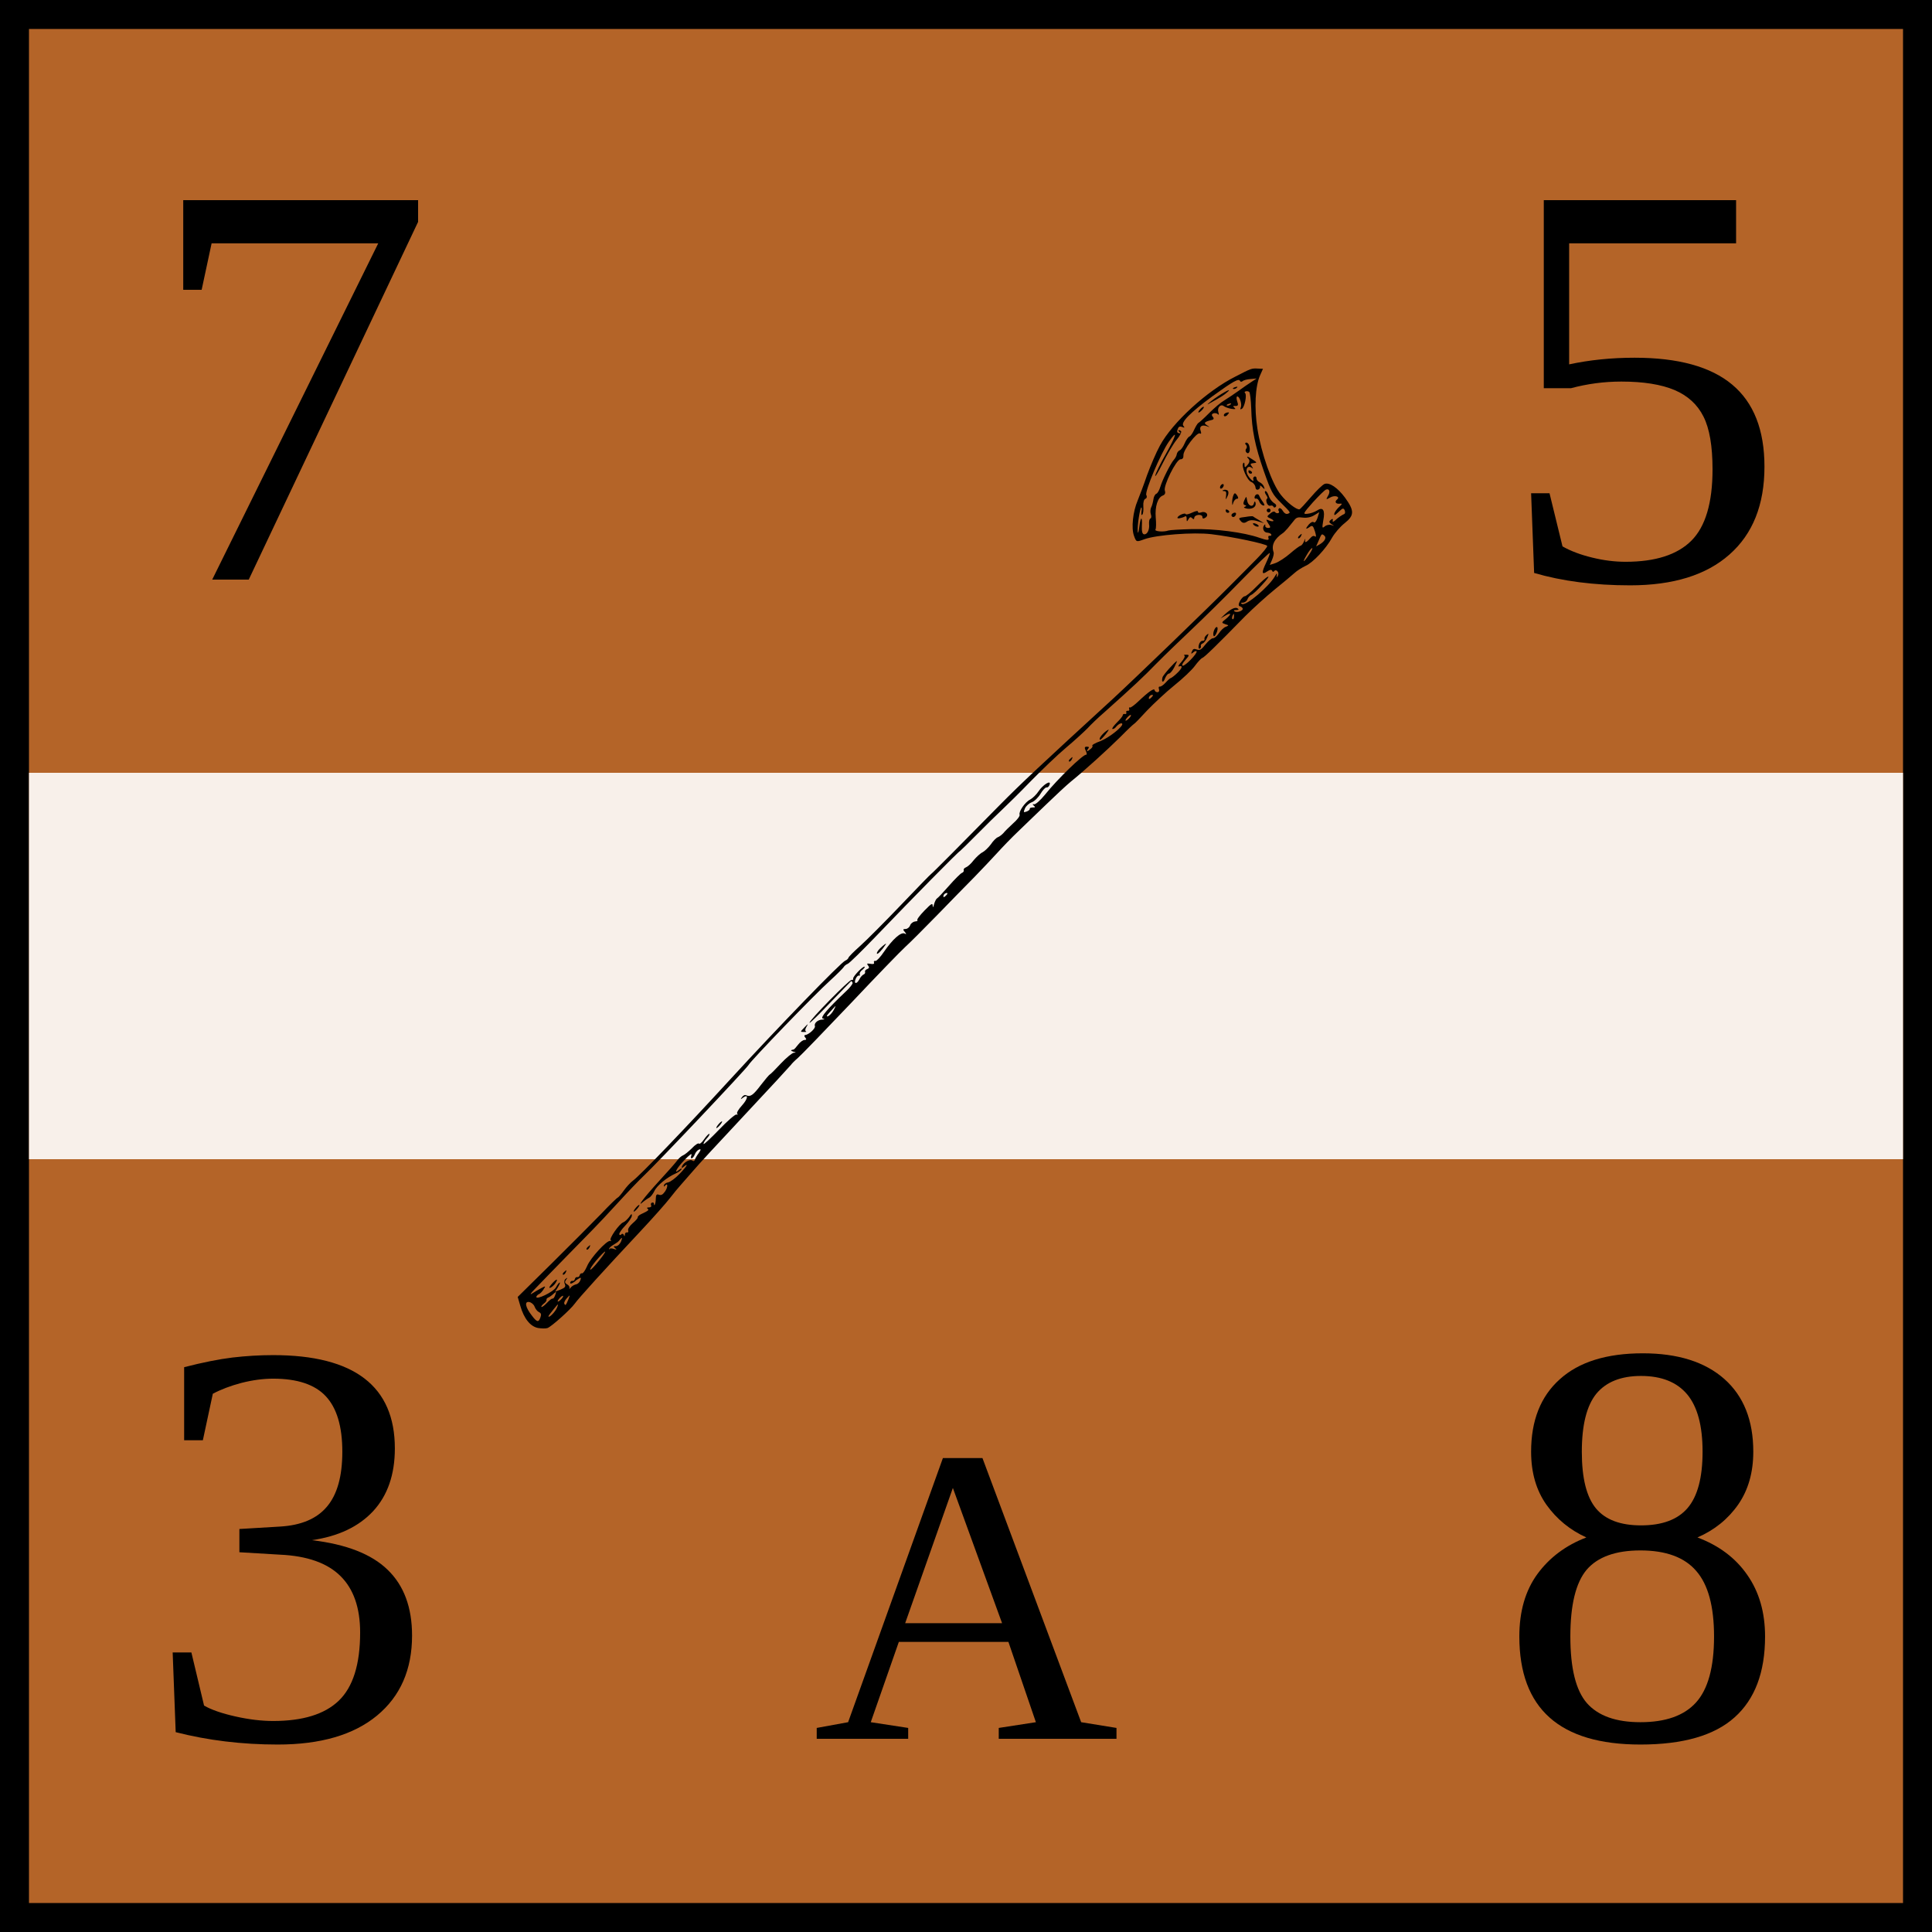
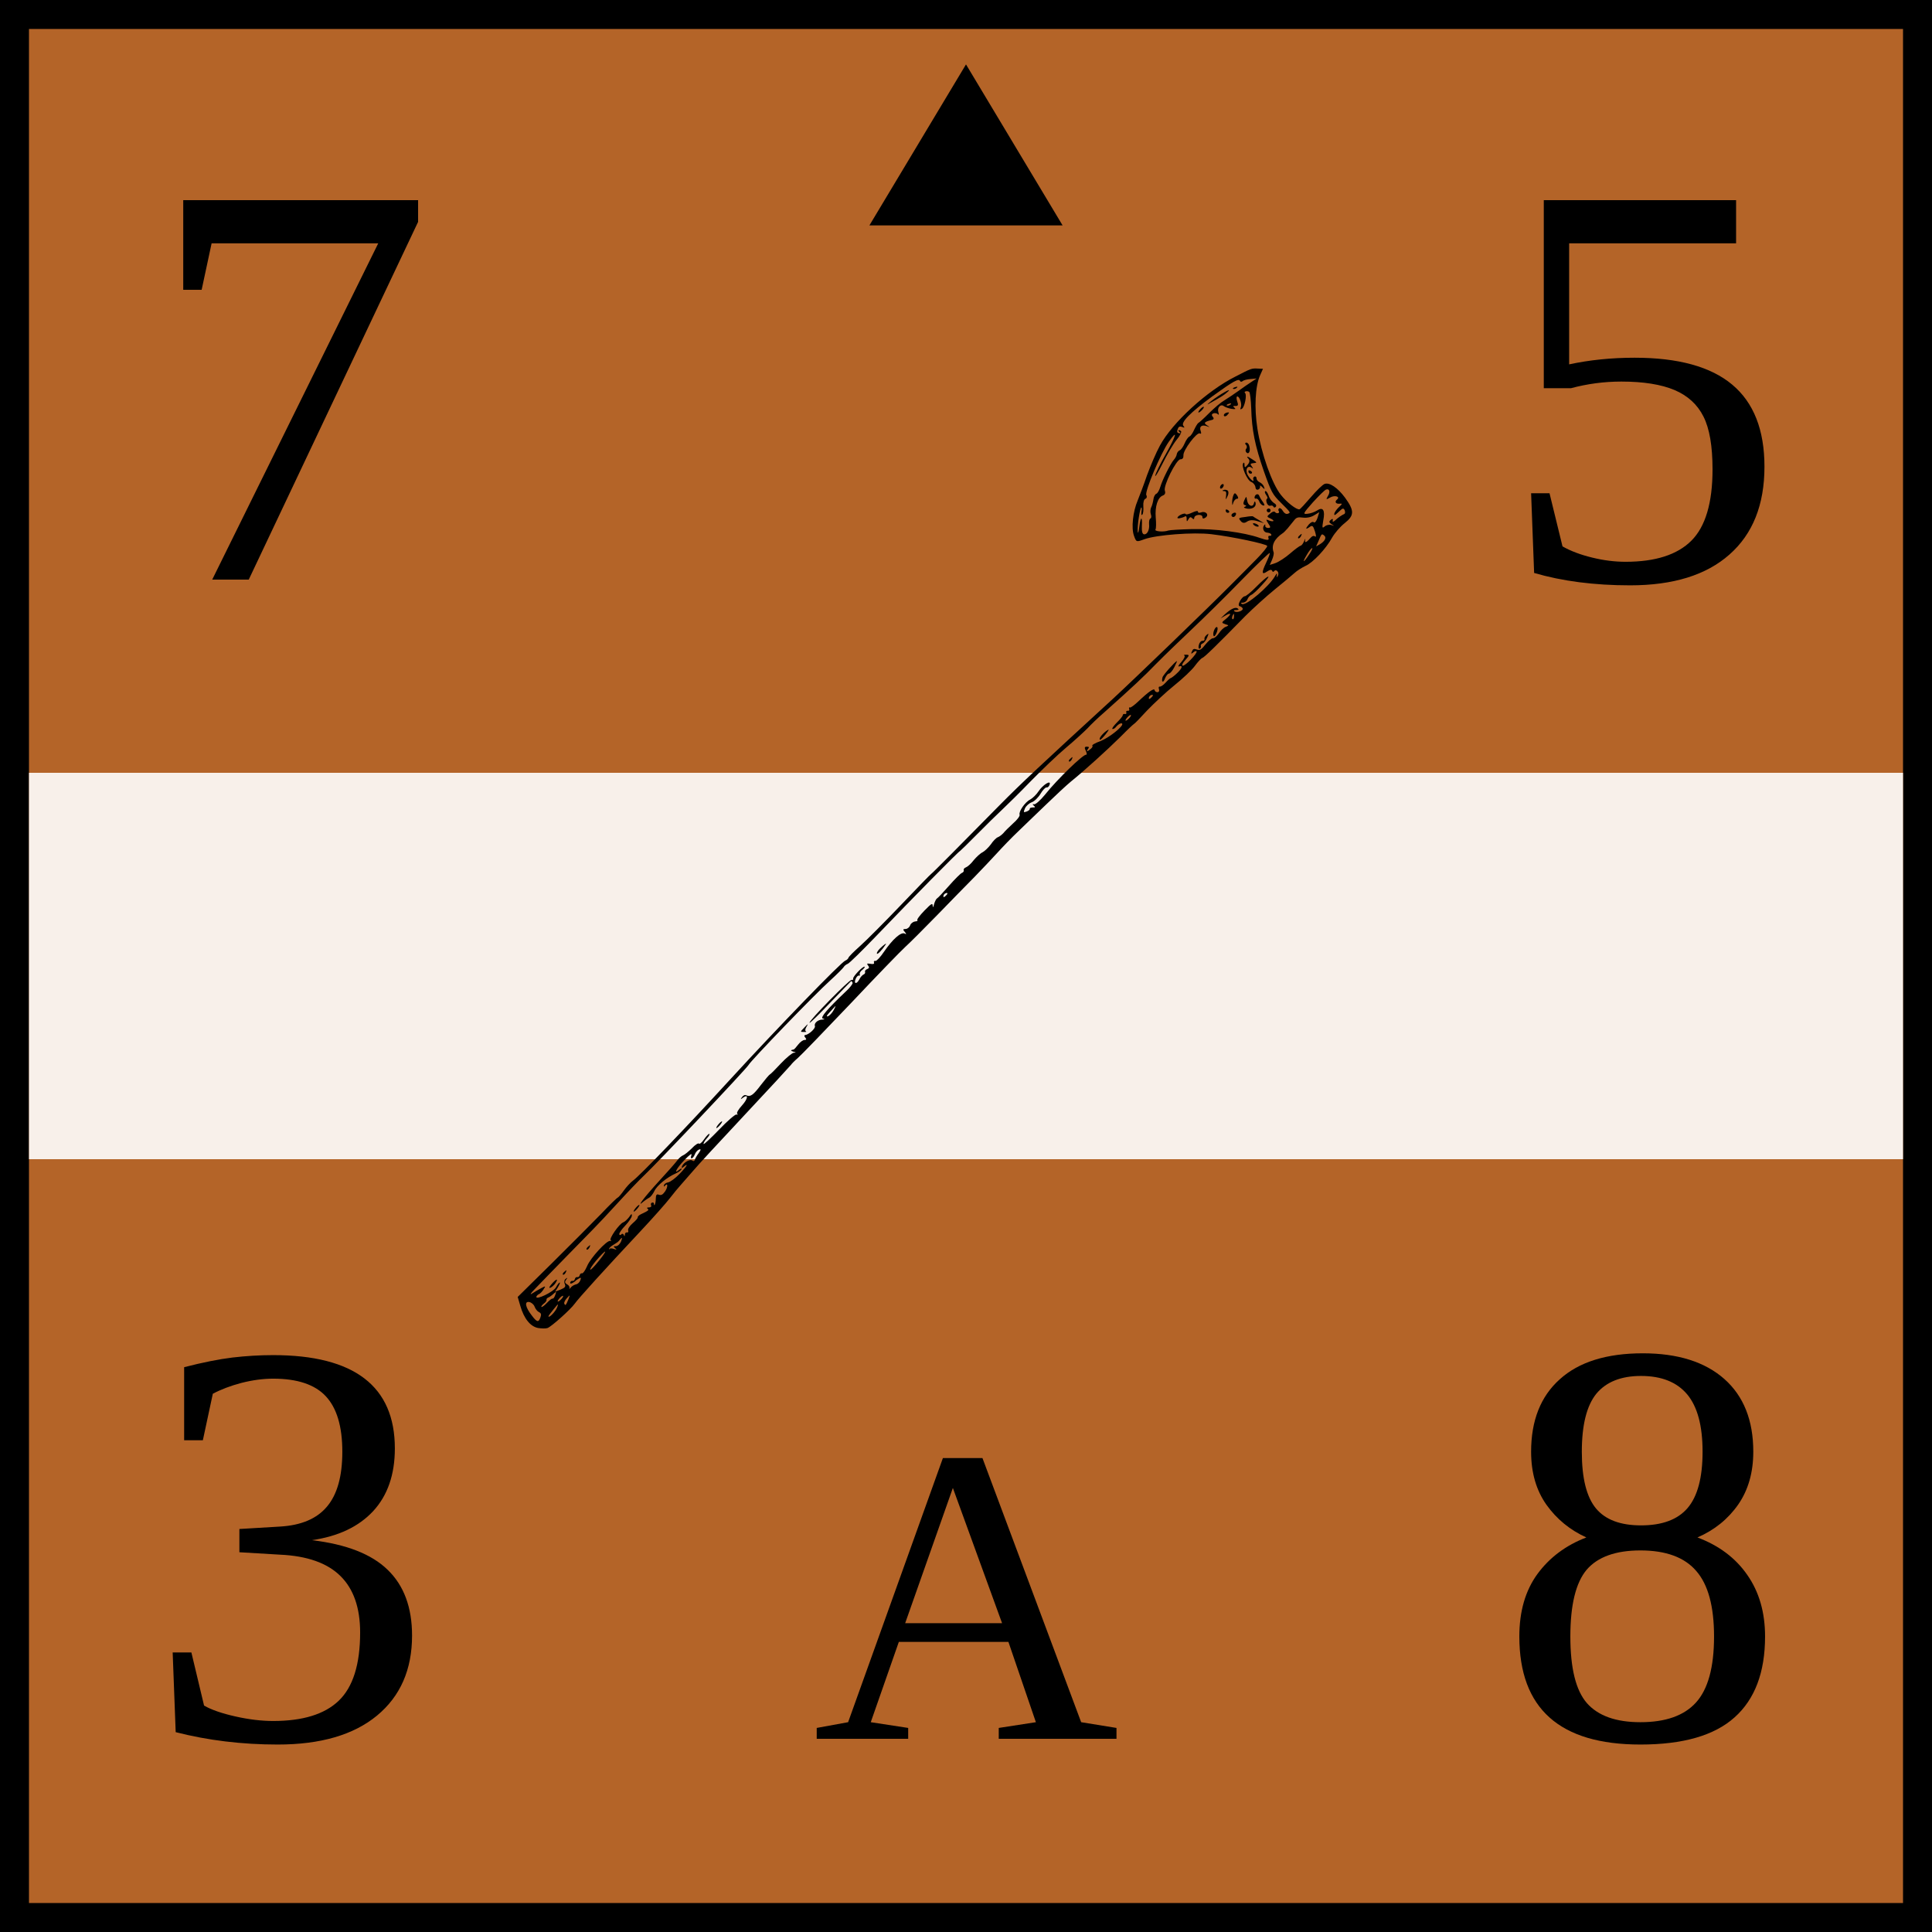
<svg xmlns="http://www.w3.org/2000/svg" width="60" height="60">
  <rect width="100%" height="100%" fill="rgb(180,100,40)" stroke="black" stroke-width="3%" />
+   <g id="facing_arrow">
+     <polygon points="30,2 33,7 27,7" />
+   </g>
  <g id="scale" transform="scale(0.6)">
    <g>
      <rect id="ineffective" x="1.5" y="40" height="20" width="97" fill="white" opacity="0.9" />
    </g>
    <g id="battleaxe" transform="translate(0,100) rotate(160, 46, -13) scale(0.01,-0.01) matrix(1,0,0,-1,0,100)" fill="black" stroke="none">
      <path d="M481 4529 l-24 -10 26 -27 c43 -45 86 -147 107 -254 25 -127 27 -294     3 -364 -15 -46 -50 -102 -65 -103 -3 -1 -38 17 -77 39 -39 22 -79 40 -90 40     -27 0 -57 -42 -75 -103 -23 -80 -14 -103 46 -123 28 -9 67 -31 87 -48 50 -44     139 -89 181 -91 19 -2 49 -8 65 -15 17 -7 73 -27 125 -45 52 -18 138 -53 190     -77 200 -96 272 -128 284 -128 7 0 30 -12 51 -26 21 -14 81 -40 134 -58 53     -18 132 -52 177 -74 44 -23 83 -42 87 -42 3 0 43 -17 89 -39 87 -40 231 -99     321 -130 28 -10 99 -40 157 -66 58 -25 141 -63 185 -82 44 -19 109 -51 145     -70 36 -19 103 -52 150 -75 47 -22 159 -76 250 -120 91 -44 186 -88 211 -98     25 -10 190 -90 365 -178 175 -87 335 -165 354 -172 19 -7 40 -17 45 -21 6 -4     147 -77 315 -162 168 -85 325 -166 350 -181 25 -14 61 -34 80 -44 19 -10 55     -31 80 -47 25 -16 115 -65 200 -108 243 -123 423 -218 450 -237 31 -21 153     -70 175 -70 9 0 30 8 46 17 35 21 52 71 47 140 l-3 47 -225 103 c-124 57 -271     126 -327 153 -56 28 -105 50 -110 50 -5 0 -24 11 -43 24 -19 13 -46 27 -60 31     -45 13 -356 166 -650 319 -327 170 -751 376 -774 376 -8 0 -17 4 -20 8 -3 5     -38 21 -78 37 -40 16 -162 73 -271 127 -109 54 -200 98 -203 98 -4 0 -198 91     -454 213 -148 70 -270 122 -740 317 -132 55 -627 275 -775 345 -55 26 -133 62     -172 81 -40 19 -73 39 -73 44 0 11 152 106 251 156 83 42 268 94 335 94 44 0     44 0 44 35 0 43 -37 119 -81 166 -17 19 -58 66 -90 106 -33 39 -84 94 -115     121 -101 90 -326 183 -489 202 -94 12 -93 12 -124 -1z m270 -54 c137 -40 203     -71 194 -93 -4 -12 -2 -12 8 -3 11 9 17 8 26 -3 9 -11 9 -16 0 -22 -8 -4 -9     -3 -5 4 4 7 5 12 2 12 -3 0 -7 -4 -10 -9 -3 -5 13 -21 36 -34 24 -14 73 -55     111 -91 37 -35 63 -56 57 -46 -5 10 -45 49 -89 86 -88 76 -105 102 -37 55 59     -41 207 -200 204 -220 -2 -8 3 -16 11 -16 8 0 18 -14 23 -32 5 -18 13 -35 19     -39 8 -4 7 0 0 15 -7 11 -9 21 -7 21 8 0 53 -83 60 -110 4 -14 -3 -6 -15 18     -26 51 -36 50 -14 -1 10 -24 11 -38 4 -42 -14 -9 -36 11 -43 40 -4 14 -11 25     -16 25 -6 0 -10 9 -10 19 0 11 -6 26 -13 33 -8 7 -19 23 -26 36 -6 12 -17 22     -24 22 -7 0 -21 12 -32 27 -24 32 -90 94 -113 107 -10 5 -21 15 -25 23 -4 7     -14 13 -21 13 -7 0 -23 11 -36 25 -13 14 -29 25 -36 25 -6 0 -22 11 -35 25     -13 13 -28 25 -32 25 -4 0 -36 13 -70 29 -34 16 -78 32 -97 35 -19 4 -57 13     -85 21 -27 8 -63 17 -80 21 l-30 7 30 8 c17 5 36 7 43 4 6 -2 12 0 12 5 0 17     34 11 161 -25z m-164 -42 c-7 -12 27 -68 43 -71 10 -2 11 0 2 10 -12 15 -12     58 0 58 4 0 8 -11 8 -25 0 -19 4 -23 17 -18 11 5 14 3 8 -6 -6 -11 -3 -11 16     -1 13 7 27 19 32 26 11 19 37 6 38 -20 0 -11 3 -15 6 -8 2 6 12 12 20 12 10 0     13 -6 9 -16 -4 -10 0 -15 12 -13 39 4 45 0 31 -18 -11 -15 -11 -16 1 -5 22 19     40 14 40 -10 0 -13 3 -18 8 -12 10 15 113 -52 119 -77 4 -13 11 -18 22 -14 21     6 131 -99 131 -125 0 -13 7 -20 18 -20 29 0 59 -40 74 -95 7 -27 17 -53 22     -57 11 -7 -34 -28 -60 -28 -8 0 -61 -16 -118 -35 -112 -38 -246 -107 -313     -162 -32 -26 -43 -30 -43 -18 0 9 -4 13 -10 10 -5 -3 -10 -2 -10 3 0 6 7 12     15 16 18 6 20 32 3 42 -6 4 -8 3 -5 -3 4 -6 0 -14 -9 -17 -13 -5 -15 -1 -9 21     5 23 4 26 -6 16 -7 -7 -17 -13 -22 -13 -5 0 -1 8 8 17 16 16 16 17 -6 25 -15     6 -25 5 -27 -1 -4 -13 -23 -15 -20 -2 2 5 -1 11 -7 13 -5 1 -11 -7 -13 -19 -2     -13 -10 -23 -18 -23 -18 0 -19 -2 13 66 26 55 28 67 27 184 -2 139 -14 220     -50 328 -13 40 -22 78 -19 83 7 11 28 12 22 2z m110 -29 c-3 -3 -12 -4 -19 -1     -8 3 -5 6 6 6 11 1 17 -2 13 -5z m-246 -623 c68 -37 71 -40 46 -46 -15 -4 -38     -4 -52 -1 -36 9 -41 -13 -13 -59 20 -35 20 -38 4 -32 -10 4 -26 2 -35 -5 -14     -11 -14 -11 -3 3 10 14 10 18 -3 23 -11 4 -14 2 -9 -6 5 -8 2 -9 -12 -4 -18 8     -41 14 -56 15 -5 1 -8 8 -8 17 0 10 5 14 15 10 8 -3 22 -9 32 -13 11 -4 14 -3     9 6 -5 7 -20 17 -34 23 -22 9 -24 12 -9 15 19 5 23 19 5 25 -22 8 3 27 30 22     24 -4 25 -3 10 10 -22 16 -23 36 -4 36 8 0 47 -18 87 -39z m169 -82 c14 -7 27     -14 30 -14 53 -13 80 -39 80 -77 0 -7 9 -21 20 -33 l21 -22 -32 -1 c-17 0 -57     9 -88 21 -31 12 -60 20 -64 19 -5 -1 -16 6 -25 16 -9 10 -13 12 -8 5 10 -16 1     -17 -26 -2 -15 8 -22 8 -28 0 -4 -7 -7 5 -8 25 -1 31 1 36 18 31 26 -7 25 -1     -1 14 -14 7 -24 8 -28 1 -3 -5 -14 1 -25 15 l-19 25 30 -6 c18 -4 40 -1 58 8     25 13 33 13 50 2 11 -7 31 -19 45 -27z m640 -319 c74 -32 180 -79 235 -105 93     -45 157 -72 342 -146 40 -15 89 -37 110 -48 21 -10 83 -36 138 -56 55 -20 159     -66 230 -100 72 -35 157 -74 190 -88 33 -14 108 -48 167 -76 59 -28 110 -51     112 -51 9 0 306 -141 560 -266 94 -46 177 -84 186 -84 9 0 20 -4 26 -9 5 -4     45 -23 89 -41 102 -41 525 -248 546 -266 17 -15 620 -317 709 -355 30 -13 107     -51 170 -84 63 -33 140 -72 170 -86 54 -26 301 -144 390 -188 25 -12 34 -19     20 -16 -14 3 -38 8 -54 10 -27 4 -28 3 -10 -10 10 -8 24 -15 31 -15 6 0 14 -4     17 -8 10 -17 -92 -7 -112 11 -10 9 -22 17 -26 17 -5 0 2 -8 15 -19 l23 -18     -31 1 c-25 1 -31 5 -30 20 1 10 -5 21 -13 23 -13 4 -13 3 -1 -5 12 -8 12 -14     3 -25 -7 -7 -8 -18 -4 -22 4 -5 0 -4 -8 1 -8 5 -22 7 -31 6 -9 -2 -21 4 -28     12 -10 12 -9 14 6 11 10 -2 18 -4 18 -5 0 -1 8 -3 18 -5 9 -2 15 1 11 6 -3 5     -9 7 -14 4 -5 -3 -11 -1 -15 5 -4 6 -10 8 -15 5 -5 -3 -11 -1 -15 5 -4 6 -10     8 -15 5 -4 -3 -21 9 -37 26 -31 34 -141 91 -157 82 -6 -3 -8 -3 -4 2 9 9 -70     65 -92 65 -9 0 -25 7 -38 15 -17 13 -21 13 -16 2 3 -8 25 -24 49 -36 25 -12     45 -27 45 -32 0 -6 -4 -7 -10 -4 -6 3 -10 0 -11 -7 0 -10 -2 -10 -6 0 -2 6 -9     10 -14 6 -5 -3 -9 1 -9 8 0 8 -16 20 -35 27 -19 7 -35 16 -35 20 0 3 -9 8 -20     9 -44 4 -49 6 -43 15 4 6 0 8 -9 4 -9 -3 -15 0 -14 6 0 7 -3 12 -9 12 -5 0 -9     -3 -8 -7 7 -21 -9 -4 -17 18 -8 20 -13 24 -23 15 -10 -8 -19 -6 -35 5 -22 15     -32 41 -10 28 6 -4 8 -3 4 4 -3 6 -15 9 -26 7 -10 -2 -42 7 -70 21 -48 23 -68     40 -32 27 12 -4 14 -3 6 6 -15 16 -52 22 -60 9 -4 -6 -9 -6 -13 -1 -3 5 -17     17 -31 26 -17 12 -20 17 -8 17 8 0 21 -7 28 -15 7 -8 17 -15 22 -15 6 0 5 7     -3 16 -8 10 8 6 44 -12 53 -26 80 -52 40 -37 -10 3 -15 3 -11 -2 4 -4 20 -9     35 -10 49 -3 113 -25 136 -48 11 -11 28 -22 37 -23 8 -1 24 -5 35 -9 48 -19     -7 17 -110 71 -60 31 -119 63 -130 71 -11 7 -27 13 -35 13 -9 0 -34 9 -56 19     -21 11 -41 15 -42 10 -2 -5 -17 0 -33 12 -17 12 -32 19 -35 17 -2 -3 7 -11 21     -18 14 -7 25 -17 25 -21 0 -4 -45 15 -100 42 -55 27 -106 47 -112 43 -6 -4 -8     -3 -5 2 3 6 -14 20 -39 33 -41 22 -53 46 -16 35 14 -5 15 -4 2 5 -9 6 -18 7     -24 1 -16 -16 -33 -12 -90 25 -30 19 -58 35 -62 35 -4 0 -36 15 -73 34 -36 18     -73 31 -81 29 -13 -4 -13 -3 0 6 13 10 12 13 -6 10 -3 0 -16 7 -30 16 -14 9     -32 14 -39 11 -9 -3 -12 0 -8 10 3 8 2 14 -3 13 -19 -5 -64 14 -64 26 0 16     -25 26 -47 19 -13 -4 -15 -3 -5 4 13 9 -40 39 -160 91 -27 11 -48 25 -48 30 0     6 2 11 4 11 1 0 64 -31 140 -68 75 -37 136 -65 136 -61 0 11 -270 140 -280     134 -6 -3 -10 -2 -10 3 0 10 -70 45 -77 38 -2 -2 5 -7 16 -11 12 -3 21 -11 21     -17 0 -6 3 -9 6 -5 4 3 13 -1 21 -9 21 -21 7 -31 -15 -11 -10 10 -24 17 -30     17 -7 0 -12 5 -12 10 0 6 -7 10 -16 10 -10 0 -14 5 -10 15 4 13 2 14 -14 5     -14 -8 -20 -8 -20 0 0 6 -4 9 -10 5 -5 -3 -31 10 -57 29 -66 47 -118 67 -133     53 -8 -9 -9 -7 -4 7 6 15 4 18 -9 13 -8 -3 -21 1 -28 9 -7 9 -21 13 -31 11     -10 -3 -16 -2 -14 2 3 4 -20 19 -51 34 -46 22 -54 24 -49 9 3 -11 0 -9 -10 6     -9 12 -20 22 -24 22 -4 0 -40 18 -80 40 -40 22 -79 40 -86 40 -8 0 -14 5 -14     10 0 6 -7 10 -16 10 -9 0 -32 9 -50 21 -19 11 -45 22 -58 23 -13 2 -37 13 -54     24 -16 12 -37 22 -46 22 -9 0 -24 5 -34 10 -9 6 -38 19 -64 30 -27 10 -48 24     -48 31 0 17 -49 52 -78 55 -14 2 -39 13 -55 25 -34 25 -84 35 -66 13 6 -8 15     -11 20 -8 5 3 23 -6 40 -20 17 -14 43 -26 58 -26 15 0 35 -8 44 -18 15 -16 15     -18 -3 -18 -11 0 -20 4 -20 8 0 4 -7 4 -17 1 -12 -5 -14 -3 -8 7 5 9 4 11 -4     6 -6 -4 -37 8 -69 27 -90 55 -259 130 -272 122 -4 -2 -6 6 -5 20 2 17 -1 22     -12 18 -12 -5 -12 -7 -1 -14 15 -10 7 -12 -16 -3 -9 3 -14 9 -12 13 2 3 -19 7     -47 7 -49 1 -137 31 -137 45 0 9 21 6 38 -5 7 -4 16 -5 19 -2 3 3 -12 13 -33     23 -22 10 -41 21 -42 26 -2 4 -8 5 -13 1 -5 -3 -9 0 -9 6 0 6 -4 8 -10 5 -5     -3 -10 -1 -10 6 0 7 -3 10 -6 6 -3 -3 -27 4 -52 15 -69 30 -102 38 -99 26 1     -6 -4 -13 -10 -15 -7 -3 -13 3 -13 12 0 9 -4 14 -8 11 -5 -3 -21 1 -36 9 -15     8 -30 14 -34 13 -4 0 -22 5 -39 13 -33 14 -44 29 -20 29 6 1 -3 9 -21 18 -18     10 -29 21 -25 25 4 5 -1 5 -11 1 -16 -6 -14 -9 14 -24 18 -9 29 -20 23 -23     -10 -7 -93 33 -93 45 0 4 8 5 18 1 14 -5 15 -3 5 7 -10 11 -15 11 -27 1 -13     -11 -22 -9 -51 9 -20 12 -41 20 -48 17 -7 -3 -24 4 -38 14 -13 10 -33 19 -44     19 -19 1 -19 1 -2 14 16 13 16 15 -13 24 -38 14 -39 24 -2 17 l27 -5 -25 11     c-40 17 -68 20 -76 7 -5 -8 -2 -9 10 -5 10 4 15 3 11 -3 -8 -13 -45 -13 -45     -1 0 6 5 13 10 16 7 4 3 14 -11 26 -12 10 -25 16 -30 14 -4 -3 -37 8 -72 25     -82 39 -110 39 -34 0 31 -17 63 -30 71 -30 7 0 19 -6 26 -14 6 -8 19 -12 28     -9 12 4 14 3 7 -5 -16 -17 -162 37 -209 77 -16 13 -18 13 -11 1 6 -12 5 -12     -5 -3 -13 12 -4 37 11 28 5 -4 9 -1 9 5 0 8 9 10 25 6 34 -9 31 4 -10 44 -19     19 -35 37 -35 41 0 4 84 -33 188 -83 103 -50 248 -116 322 -148z m-770 205     l23 -24 -23 4 c-29 6 -44 20 -36 34 9 15 9 15 36 -14z m85 -50 c39 -32 28 -32     -15 0 -19 14 -30 25 -24 25 5 0 23 -11 39 -25z m473 -180 c-3 -3 -9 2 -12 12     -6 14 -5 15 5 6 7 -7 10 -15 7 -18z m547 -235 c3 -6 -1 -7 -9 -4 -18 7 -21 14     -7 14 6 0 13 -4 16 -10z m145 -60 c8 -5 11 -10 5 -10 -5 0 -17 5 -25 10 -8 5     -10 10 -5 10 6 0 17 -5 25 -10z m1205 -540 c3 -6 -1 -7 -9 -4 -18 7 -21 14 -7     14 6 0 13 -4 16 -10z m763 -366 c16 -8 21 -14 11 -14 -9 0 -27 9 -40 21 -13     11 -18 18 -11 14 6 -3 24 -13 40 -21z m1437 -741 c6 -1 18 -4 27 -6 10 -2 20     -6 23 -10 3 -4 2 -5 -2 -2 -3 3 -13 -1 -21 -8 -13 -10 -14 -9 -7 2 6 11 4 13     -7 8 -10 -3 -24 3 -35 15 -11 14 -13 18 -3 13 8 -5 20 -11 25 -12z m177 -81     c7 -9 -9 -3 -37 13 -70 40 -91 62 -28 29 29 -15 58 -34 65 -42z m367 -124     c-13 -42 -20 -46 -39 -23 -10 12 -10 19 -2 27 7 7 12 22 12 35 0 12 8 26 18     32 23 13 28 -19 11 -71z m-111 59 c6 0 12 -4 12 -8 0 -4 9 -11 21 -14 11 -4     18 -9 16 -12 -3 -2 -18 2 -35 11 -16 8 -32 13 -34 10 -3 -2 -11 3 -19 13 -13     15 -12 16 6 9 11 -5 26 -9 33 -9z m-48 -27 c8 -5 11 -10 5 -10 -5 0 -17 5 -25     10 -8 5 -10 10 -5 10 6 0 17 -5 25 -10z m-20 -30 c0 -15 -5 -12 -26 11 -19 22     -19 22 4 10 12 -6 22 -16 22 -21z m100 -35 c0 -10 -41 10 -57 27 -17 19 -15     19 20 -2 20 -12 37 -23 37 -25z" />
      <path d="M618 4473 c7 -3 16 -2 19 1 4 3 -2 6 -13 5 -11 0 -14 -3 -6 -6z" />
      <path d="M668 4470 c22 -9 41 -14 107 -24 22 -4 19 -2 -10 8 -52 17 -130 30     -97 16z" />
      <path d="M820 4430 c8 -5 20 -10 25 -10 6 0 3 5 -5 10 -8 5 -19 10 -25 10 -5     0 -3 -5 5 -10z" />
      <path d="M700 4366 c0 -2 7 -6 15 -10 8 -3 15 -1 15 4 0 6 -7 10 -15 10 -8 0     -15 -2 -15 -4z" />
      <path d="M660 4173 c0 -28 16 -48 25 -33 4 7 2 16 -5 20 -7 4 -9 13 -6 19 4 6     2 11 -3 11 -6 0 -11 -8 -11 -17z" />
      <path d="M668 4096 c-17 -23 -17 -24 2 -19 16 4 19 2 14 -13 -4 -14 -3 -16 4     -5 13 18 32 5 32 -22 0 -23 -20 -62 -20 -39 0 6 -5 12 -11 12 -6 0 -9 -6 -7     -12 3 -7 -1 -19 -9 -26 -7 -7 -13 -21 -12 -30 0 -14 2 -13 9 3 5 11 9 14 9 8     1 -7 7 -13 15 -13 9 0 12 7 9 18 -2 10 3 24 11 31 18 15 22 96 6 106 -6 4 -7     -1 -3 -11 5 -14 3 -15 -15 -5 -13 7 -19 17 -16 26 9 22 2 18 -18 -9z" />
      <path d="M695 4040 c-3 -5 -1 -10 4 -10 6 0 11 5 11 10 0 6 -2 10 -4 10 -3 0     -8 -4 -11 -10z" />
      <path d="M855 4020 c3 -5 11 -10 16 -10 6 0 7 5 4 10 -3 6 -11 10 -16 10 -6 0     -7 -4 -4 -10z" />
      <path d="M844 3989 c-3 -6 1 -18 11 -27 16 -16 17 -16 6 5 -8 16 -8 23 2 26 9     4 9 6 0 6 -6 1 -15 -4 -19 -10z" />
      <path d="M807 3949 c-3 -13 -1 -19 6 -16 7 2 18 -3 25 -12 10 -14 11 -13 5 4     -4 11 -12 25 -19 32 -9 10 -13 8 -17 -8z" />
      <path d="M1090 3949 c0 -4 -16 -6 -35 -4 -19 2 -32 -1 -29 -6 3 -5 -4 -9 -14     -9 -26 0 -36 -27 -12 -33 12 -3 17 0 14 8 -6 16 33 27 41 11 3 -8 7 -7 11 2 5     10 9 10 20 1 12 -10 13 -9 8 5 -4 9 -3 16 2 15 21 -3 47 2 40 8 -9 10 -46 11     -46 2z" />
      <path d="M767 3907 c6 -28 -15 -46 -28 -26 -5 8 -9 9 -9 3 0 -23 24 -31 50     -18 14 8 19 14 10 14 -10 0 -11 3 -4 8 8 5 6 13 -6 25 -17 17 -17 17 -13 -6z" />
      <path d="M654 3893 c1 -16 -5 -35 -12 -45 -9 -11 -10 -18 -3 -23 6 -3 11 -1     11 4 0 6 6 11 13 11 7 0 13 9 13 20 0 11 -4 20 -9 20 -5 0 -5 9 -2 20 3 11 2     20 -3 20 -5 0 -8 -12 -8 -27z" />
      <path d="M700 3908 c0 -7 -3 -24 -7 -37 -4 -17 -3 -22 5 -17 7 4 12 16 12 27     0 10 5 19 11 19 5 0 7 5 4 10 -9 14 -25 12 -25 -2z" />
      <path d="M875 3890 c-3 -5 -1 -10 4 -10 6 0 11 5 11 10 0 6 -2 10 -4 10 -3 0     -8 -4 -11 -10z" />
      <path d="M845 3860 c3 -5 10 -10 16 -10 5 0 9 5 9 10 0 6 -7 10 -16 10 -8 0     -12 -4 -9 -10z" />
      <path d="M802 3829 c-18 -3 -34 -8 -35 -10 -1 -2 -11 -15 -22 -28 l-20 -25 29     22 c18 14 36 20 51 16 15 -4 24 0 29 12 8 22 7 22 -32 13z" />
      <path d="M670 3820 c0 -5 5 -10 10 -10 6 0 10 5 10 10 0 6 -4 10 -10 10 -5 0     -10 -4 -10 -10z" />
      <path d="M762 3774 c-7 -8 -8 -14 -3 -14 10 0 25 19 20 25 -2 1 -10 -3 -17     -11z" />
      <path d="M567 3639 c7 -7 15 -10 18 -7 3 3 -2 9 -12 12 -14 6 -15 5 -6 -5z" />
      <path d="M1137 3343 c-2 -5 4 -17 14 -27 12 -12 19 -15 19 -7 0 16 -27 44 -33     34z" />
      <path d="M1205 3310 c10 -11 24 -20 32 -20 7 0 13 -4 13 -10 0 -5 5 -10 10     -10 6 0 6 7 -2 19 -6 10 -18 17 -25 14 -7 -3 -13 -1 -13 5 0 5 -8 13 -17 16     -15 6 -15 4 2 -14z" />
      <path d="M1416 3225 c15 -14 32 -24 38 -22 6 2 18 -6 28 -17 17 -20 25 -12 10     10 -6 10 -88 54 -99 54 -2 0 8 -11 23 -25z" />
      <path d="M1869 3020 c18 -11 35 -19 37 -17 7 7 -19 24 -46 32 -20 5 -19 3 9     -15z" />
      <path d="M2077 2959 c7 -7 15 -10 18 -7 3 3 -2 9 -12 12 -14 6 -15 5 -6 -5z" />
      <path d="M3311 2387 c28 -21 59 -36 59 -29 0 5 -11 14 -25 20 -24 11 -44 16     -34 9z" />
      <path d="M3842 2127 c10 -8 15 -17 11 -21 -4 -4 1 -4 10 0 20 7 20 7 -13 23     -22 11 -23 10 -8 -2z" />
      <path d="M4420 1816 c0 -3 9 -10 20 -16 11 -6 20 -8 20 -6 0 3 -9 10 -20 16     -11 6 -20 8 -20 6z" />
      <path d="M4970 1556 c0 -3 9 -10 20 -16 11 -6 20 -8 20 -6 0 3 -9 10 -20 16     -11 6 -20 8 -20 6z" />
      <path d="M5287 1439 c7 -7 15 -10 18 -7 3 3 -2 9 -12 12 -14 6 -15 5 -6 -5z" />
      <path d="M5447 1359 c7 -7 15 -10 18 -7 3 3 -2 9 -12 12 -14 6 -15 5 -6 -5z" />
      <path d="M5516 1325 c10 -8 26 -14 34 -14 9 0 4 6 -10 14 -33 19 -49 19 -24 0z" />
    </g>
    <g id="attributes" text-anchor="middle" font-size="30">
      <g id="normal_attack">
        <text x="15" y="30">7</text>
      </g>
      <g id="normal_defense">
        <text x="85" y="30">5</text>
      </g>
      <g id="shield_wall_defense">
        <text x="85" y="90">8</text>
      </g>
      <g id="shield_wall_attack">
        <text x="15" y="90">3</text>
      </g>
      <g id="morale_rating">
        <text x="50" y="90" font-size="22">A</text>
      </g>
    </g>
  </g>
</svg>
